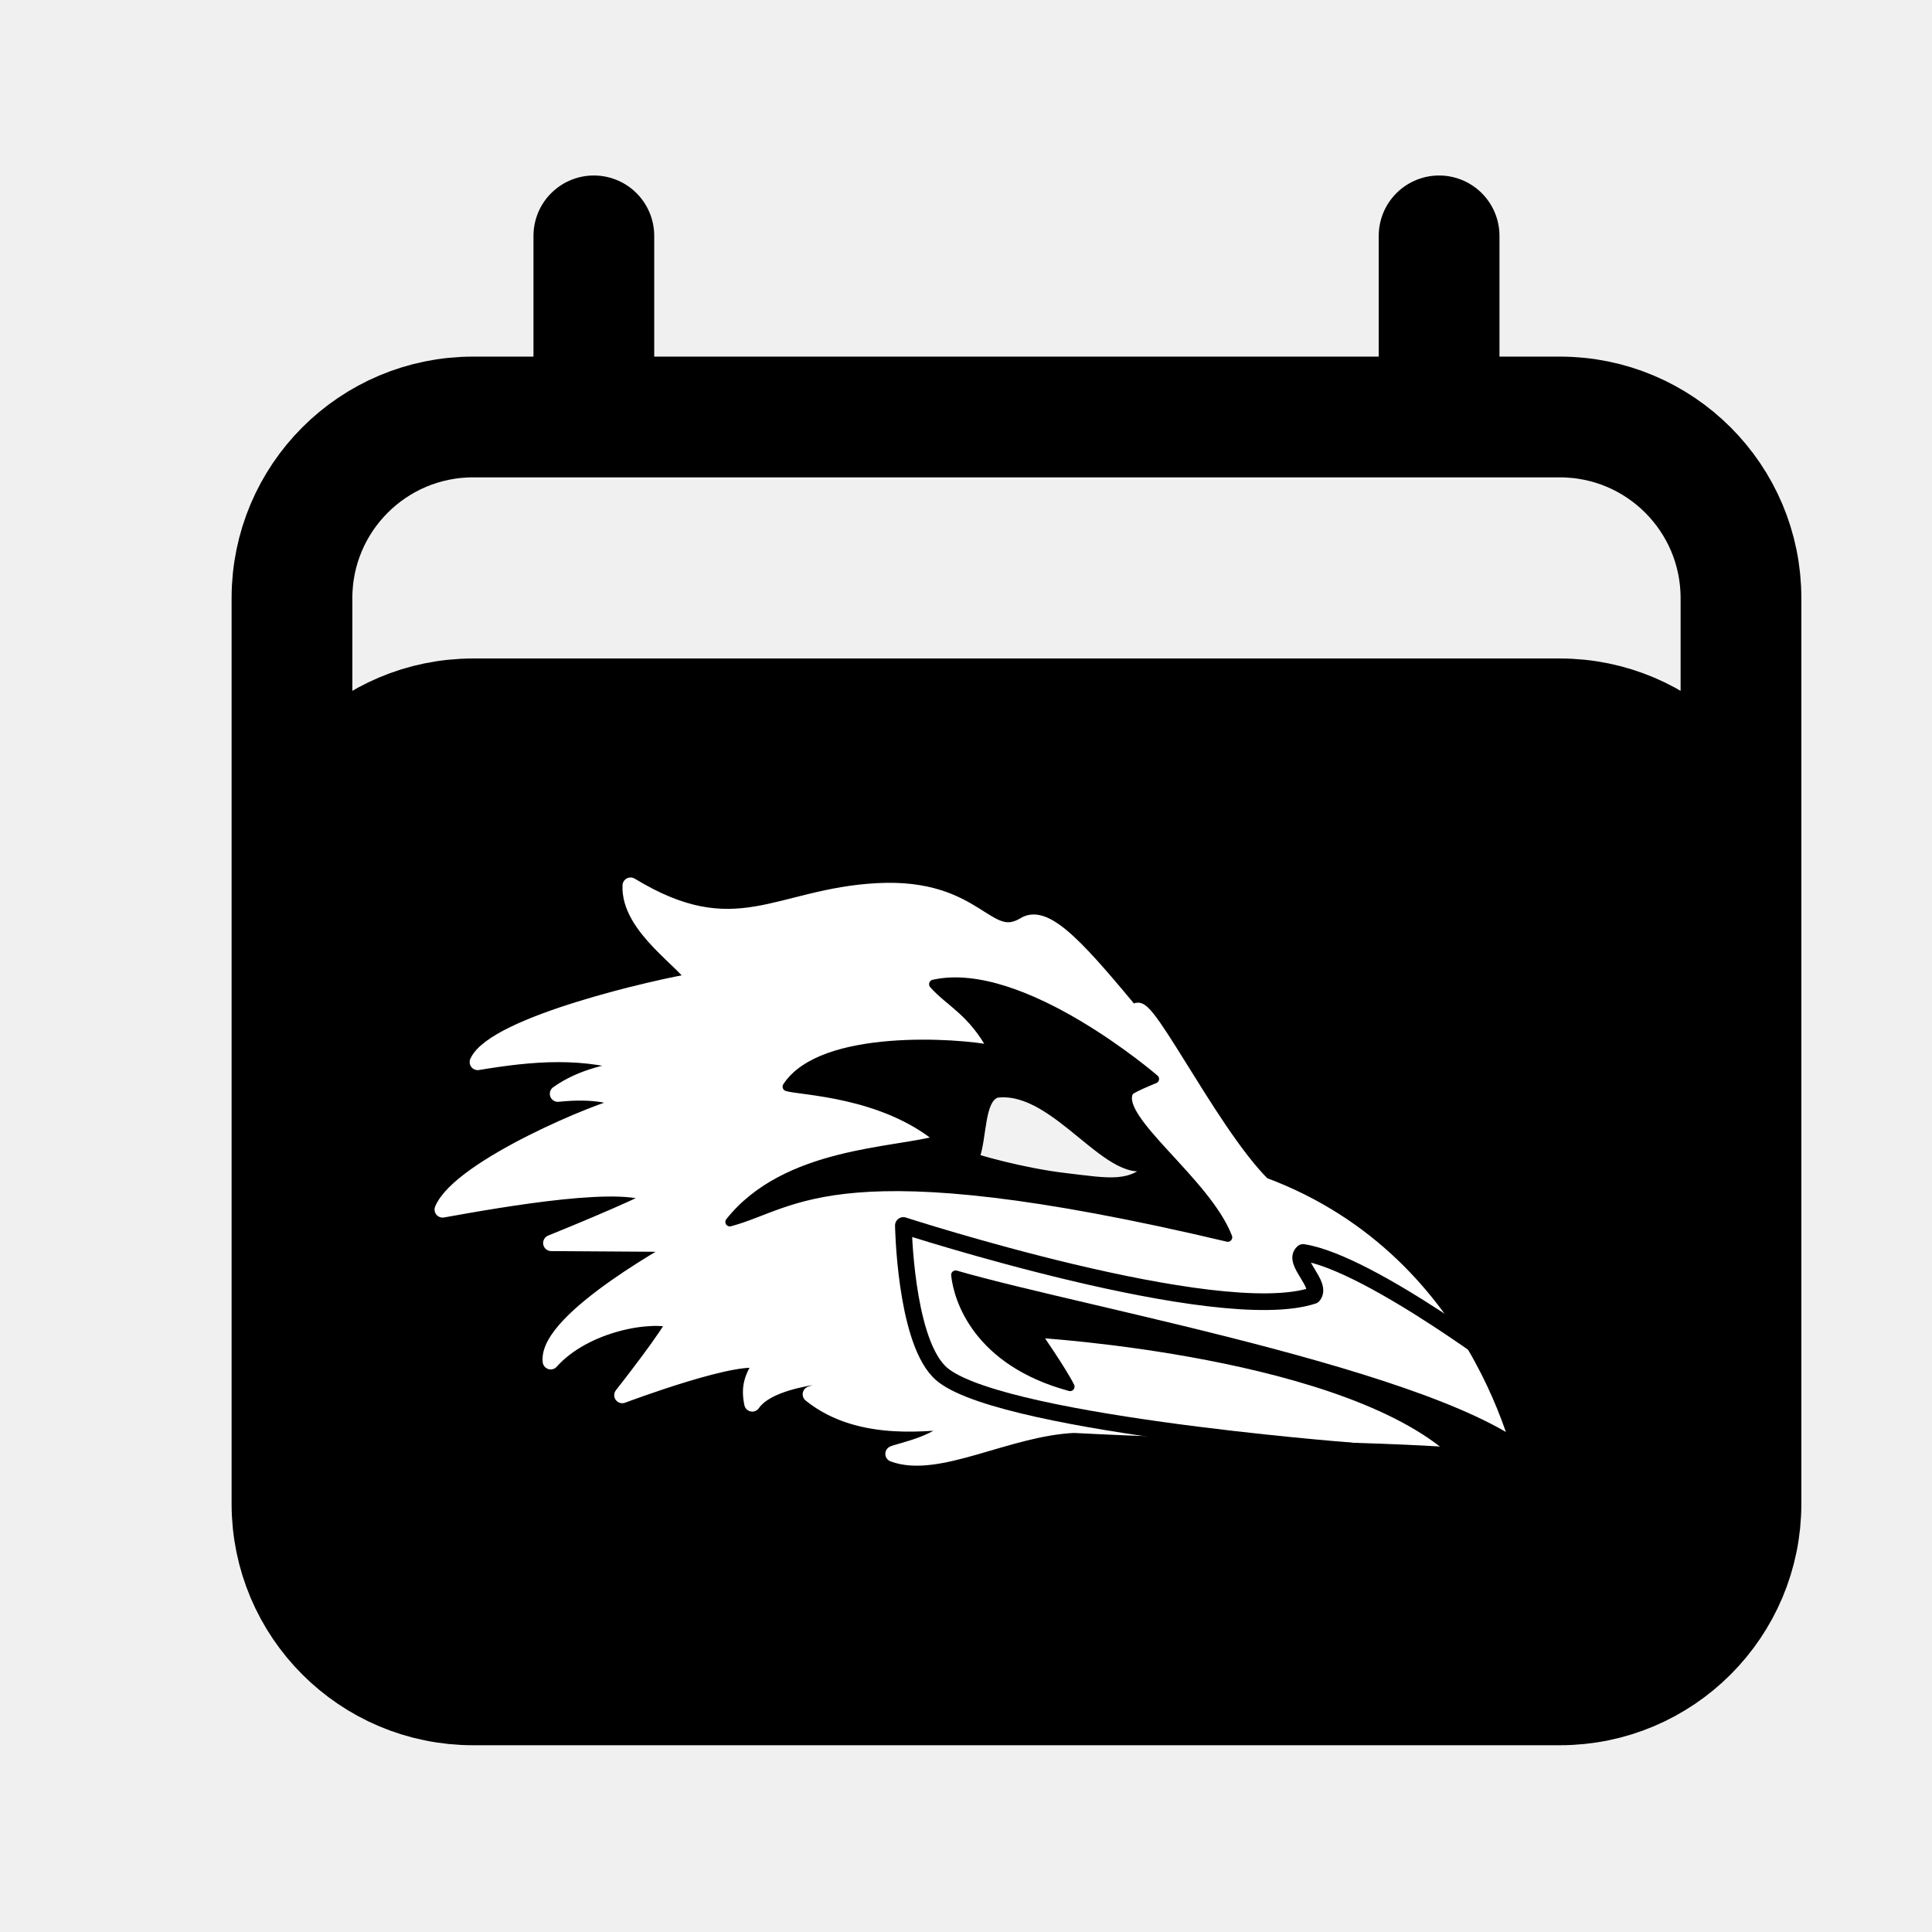
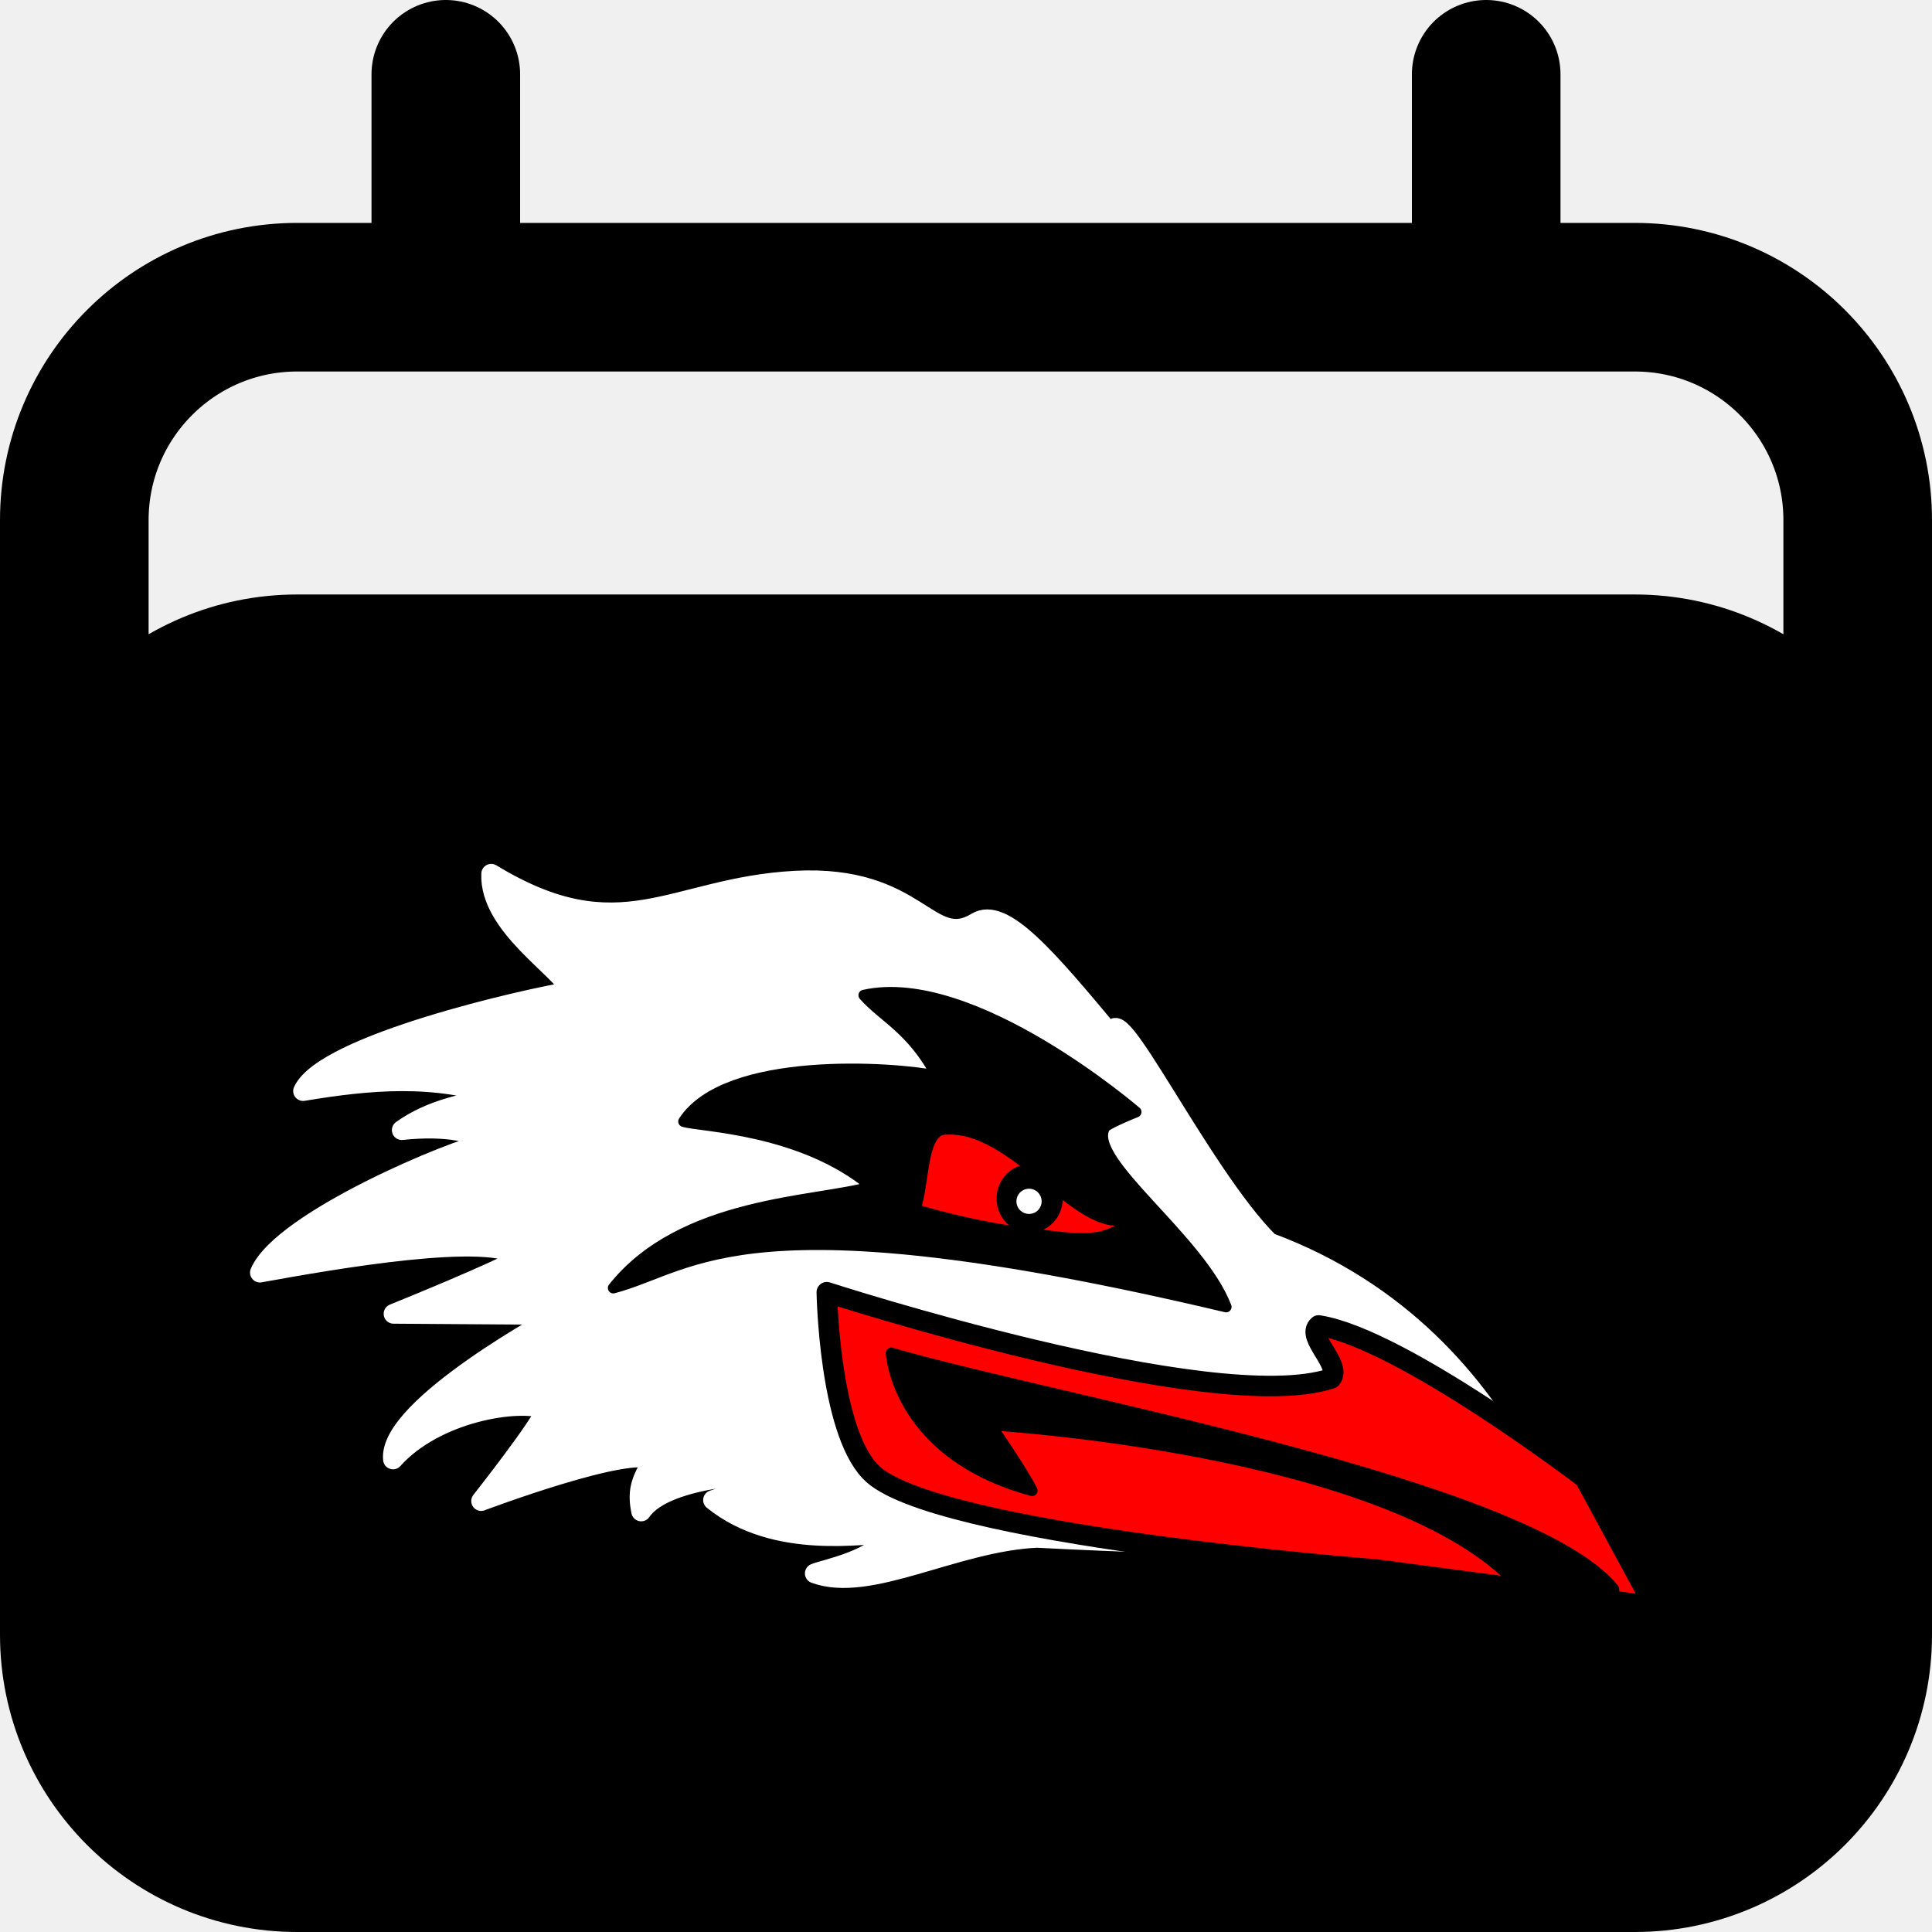
<svg xmlns="http://www.w3.org/2000/svg" fill="none" viewBox="0 0 24 24" stroke-width="1.5" stroke="currentColor" class="size-6" version="1.1" id="svg1" xml:space="preserve">
  <defs id="defs1" />
-   <path stroke-linecap="round" stroke-linejoin="round" d="m 7.377,2.93 v 2.25 m 10.5,-2.25 v 2.25 M 3.627,18.68 V 7.43 a 2.25,2.25 0 0 1 2.25,-2.25 H 19.377 a 2.25,2.25 0 0 1 2.25,2.25 V 18.68 m -18,0 a 2.25,2.25 0 0 0 2.25,2.25 H 19.377 a 2.25,2.25 0 0 0 2.25,-2.25 m -18,0 v -7.5 a 2.25,2.25 0 0 1 2.25,-2.25 H 19.377 a 2.25,2.25 0 0 1 2.25,2.25 v 7.5" id="path1" />
+   <path stroke-linecap="round" stroke-linejoin="round" d="M 5.538,0.923 V 3.692 M 18.462,0.923 V 3.692 M 0.923,20.308 V 6.462 A 2.769,2.769 0 0 1 3.692,3.692 H 20.308 a 2.769,2.769 0 0 1 2.769,2.769 V 20.308 m -22.154,0 A 2.769,2.769 0 0 0 3.692,23.077 H 20.308 a 2.769,2.769 0 0 0 2.769,-2.769 m -22.154,0 V 11.077 A 2.769,2.769 0 0 1 3.692,8.308 H 20.308 a 2.769,2.769 0 0 1 2.769,2.769 v 9.231" id="path1" style="stroke-width:1.846" />
  <g id="layer2">
-     <rect style="fill:#000000;stroke-width:1.288" id="rect1" width="15.763" height="10.169" x="4.792" y="9.945" />
+     <rect style="fill:#000000;stroke-width:1.586" id="rect1" width="19.4" height="12.516" x="2.357" y="9.556" />
  </g>
  <g id="layer3" transform="matrix(0.9999902,0,0,1,-0.3438902,0.1264006)">
-     <path style="display:inline;fill:#ffffff;stroke:#ffffff;stroke-width:0.2;stroke-linejoin:round;stroke-dasharray:none;stroke-opacity:1;paint-order:normal" d="m 19.131,18.337 c 0,0 -0.445,-2.756 -3.101,-3.742 -0.691,-0.686 -1.59,-2.593 -1.583,-2.08 -0.661,-0.794 -1.102,-1.316 -1.372,-1.151 -0.481,0.293 -0.58,-0.486 -1.829,-0.42 -1.248,0.066 -1.758,0.727 -3.069,-0.07 -0.023,0.523 0.711,0.956 0.811,1.186 -0.461,0.071 -2.495,0.537 -2.71,1.007 0.657,-0.109 1.339,-0.178 2.017,0.067 -0.356,0.038 -0.727,0.117 -1.021,0.327 0.459,-0.049 0.776,0.025 0.846,0.135 -0.3,0.048 -2.055,0.779 -2.278,1.303 0.73,-0.131 2.343,-0.417 2.639,-0.155 -0.165,0.117 -1.29,0.571 -1.29,0.571 l 1.668,0.011 c 0,0 -1.732,0.93 -1.674,1.459 0.428,-0.478 1.258,-0.61 1.545,-0.508 -0.031,0.135 -0.656,0.928 -0.656,0.928 0,0 1.516,-0.572 1.741,-0.413 -0.134,0.203 -0.166,0.319 -0.126,0.517 0.259,-0.379 1.344,-0.383 1.344,-0.383 0,0 -0.154,0.115 -0.618,0.268 0.635,0.513 1.546,0.33 1.768,0.341 -0.081,0.252 -0.659,0.363 -0.741,0.399 0.552,0.204 1.409,-0.321 2.243,-0.36 0.828,0.044 1.759,0.07 2.61,0.095 0.878,0.026 1.67,0.05 2.175,0.09 0.319,0.085 0.659,0.576 0.659,0.576 z" id="path9" />
-     <path style="fill:#000000;stroke:#000000;stroke-width:0.111;stroke-linejoin:round;stroke-dasharray:none;stroke-opacity:1;paint-order:normal" d="m 11.941,12.099 c 1.097,-0.245 2.746,1.178 2.746,1.178 0,0 -0.329,0.13 -0.321,0.165 -0.165,0.338 0.965,1.112 1.23,1.802 -4.873,-1.154 -5.358,-0.41 -6.186,-0.191 0.698,-0.877 2.046,-0.86 2.608,-1.022 -0.706,-0.591 -1.733,-0.606 -1.897,-0.658 0.431,-0.664 2.12,-0.55 2.556,-0.459 -0.254,-0.476 -0.538,-0.589 -0.736,-0.814 z" id="path14" />
-     <path style="display:inline;fill:#f2f2f2;stroke:#000000;stroke-width:0.1;stroke-linejoin:round;stroke-dasharray:none;stroke-opacity:1;paint-order:normal" d="m 12.727,13.46 c 0.754,-0.094 1.426,1.176 1.941,0.867 -0.273,0.293 -0.531,0.235 -1.094,0.168 -0.562,-0.067 -1.113,-0.238 -1.113,-0.238 0.095,-0.257 0.058,-0.731 0.266,-0.797 z" id="path13" />
-     <path style="fill:#000000;stroke:#000000;stroke-width:0.111;stroke-linejoin:round;stroke-dasharray:none;stroke-opacity:1;paint-order:normal" d="m 19.507,18.092 c -0.859,-1.059 -5.636,-1.9 -7.292,-2.381 0.031,0.3 0.269,1.076 1.422,1.388 -0.095,-0.193 -0.421,-0.663 -0.421,-0.663 0,0 3.936,0.23 5.26,1.548 0.71,0.876 1.06,0.245 1.03,0.109 z" id="path16" />
-     <path style="fill:none;stroke:#000000;stroke-width:0.207;stroke-linejoin:round;stroke-dasharray:none;stroke-opacity:1;paint-order:normal" d="m 19.216,16.972 c 0,0 -1.846,-1.411 -2.685,-1.54 -0.135,0.113 0.241,0.4 0.125,0.536 -1.194,0.393 -5.09,-0.871 -5.09,-0.871 0,0 0.022,1.373 0.437,1.808 0.588,0.641 5.101,0.99 5.101,0.99 l 2.813,0.373 z" id="path17" />
+     <path style="display:inline;fill:#ffffff;stroke:#ffffff;stroke-width:0.246;stroke-linejoin:round;stroke-dasharray:none;stroke-opacity:1;paint-order:normal" d="m 19.926,19.914 c 0,0 -0.547,-3.393 -3.816,-4.606 -0.85,-0.844 -1.957,-3.191 -1.948,-2.56 -0.814,-0.977 -1.356,-1.619 -1.688,-1.417 -0.592,0.36 -0.714,-0.598 -2.25,-0.517 -1.537,0.082 -2.164,0.895 -3.778,-0.086 -0.028,0.643 0.875,1.176 0.998,1.46 -0.567,0.088 -3.071,0.661 -3.335,1.239 0.808,-0.134 1.647,-0.219 2.483,0.082 -0.438,0.047 -0.894,0.144 -1.257,0.403 0.565,-0.06 0.955,0.03 1.041,0.166 C 6.007,14.138 3.847,15.037 3.573,15.682 4.471,15.52 6.456,15.169 6.82,15.491 6.617,15.635 5.233,16.194 5.233,16.194 l 2.053,0.014 c 0,0 -2.131,1.144 -2.06,1.795 0.527,-0.588 1.548,-0.751 1.902,-0.625 -0.038,0.167 -0.807,1.142 -0.807,1.142 0,0 1.866,-0.704 2.143,-0.508 -0.165,0.249 -0.205,0.393 -0.155,0.637 0.319,-0.467 1.654,-0.471 1.654,-0.471 0,0 -0.19,0.142 -0.761,0.33 0.781,0.632 1.902,0.406 2.176,0.42 -0.1,0.31 -0.811,0.446 -0.912,0.491 0.679,0.251 1.735,-0.395 2.76,-0.442 1.019,0.054 2.165,0.087 3.212,0.117 1.08,0.032 2.055,0.061 2.677,0.111 0.393,0.105 0.812,0.709 0.812,0.709 z" id="path9" />
+     <path style="fill:#000000;stroke:#000000;stroke-width:0.136;stroke-linejoin:round;stroke-dasharray:none;stroke-opacity:1;paint-order:normal" d="m 11.076,12.237 c 1.35,-0.302 3.38,1.45 3.38,1.45 0,0 -0.405,0.16 -0.395,0.203 -0.203,0.416 1.187,1.369 1.514,2.218 C 9.579,14.688 8.982,15.603 7.963,15.873 8.822,14.794 10.48,14.815 11.172,14.615 10.303,13.887 9.039,13.869 8.837,13.805 9.368,12.988 11.446,13.128 11.983,13.24 11.67,12.653 11.321,12.514 11.076,12.237 Z" id="path14" />
+     <path style="display:inline;fill:#ff0000;stroke:#000000;stroke-width:0.123;stroke-linejoin:round;stroke-dasharray:none;stroke-opacity:1;paint-order:normal" d="m 12.044,13.912 c 0.928,-0.115 1.755,1.447 2.389,1.067 -0.337,0.361 -0.654,0.289 -1.346,0.207 -0.692,-0.082 -1.37,-0.293 -1.37,-0.293 0.117,-0.316 0.072,-0.9 0.327,-0.981 z" id="path13" />
+     <path style="fill:#ff0000;stroke:#000000;stroke-width:0.255;stroke-linejoin:round;stroke-dasharray:none;stroke-opacity:1;paint-order:normal" d="m 20.03,18.235 c 0,0 -2.272,-1.736 -3.305,-1.896 -0.167,0.139 0.296,0.492 0.154,0.659 -1.47,0.484 -6.264,-1.072 -6.264,-1.072 0,0 0.027,1.69 0.538,2.226 0.724,0.788 6.279,1.218 6.279,1.218 l 3.462,0.459 z" id="path17" />
+     <path style="fill:#000000;stroke:#000000;stroke-width:0.137;stroke-linejoin:round;stroke-dasharray:none;stroke-opacity:1;paint-order:normal" d="m 20.389,19.613 c -1.057,-1.304 -6.937,-2.338 -8.974,-2.931 0.038,0.37 0.332,1.324 1.75,1.708 -0.117,-0.238 -0.518,-0.817 -0.518,-0.817 0,0 4.844,0.283 6.473,1.905 0.874,1.078 1.305,0.302 1.268,0.134 z" id="path16" />
+     <ellipse style="fill:#000000;stroke:#000000;stroke-width:0.2;stroke-linejoin:round;stroke-dasharray:none;stroke-opacity:1;paint-order:normal" id="path18" cx="13.135" cy="14.762" rx="0.311" ry="0.326" />
+     <ellipse style="fill:#ffffff;stroke:#ffffff;stroke-width:0.2;stroke-linejoin:round;stroke-dasharray:none;stroke-opacity:1;paint-order:normal" id="path19" cx="13.127" cy="14.797" rx="0.057" ry="0.057" />
  </g>
</svg>
